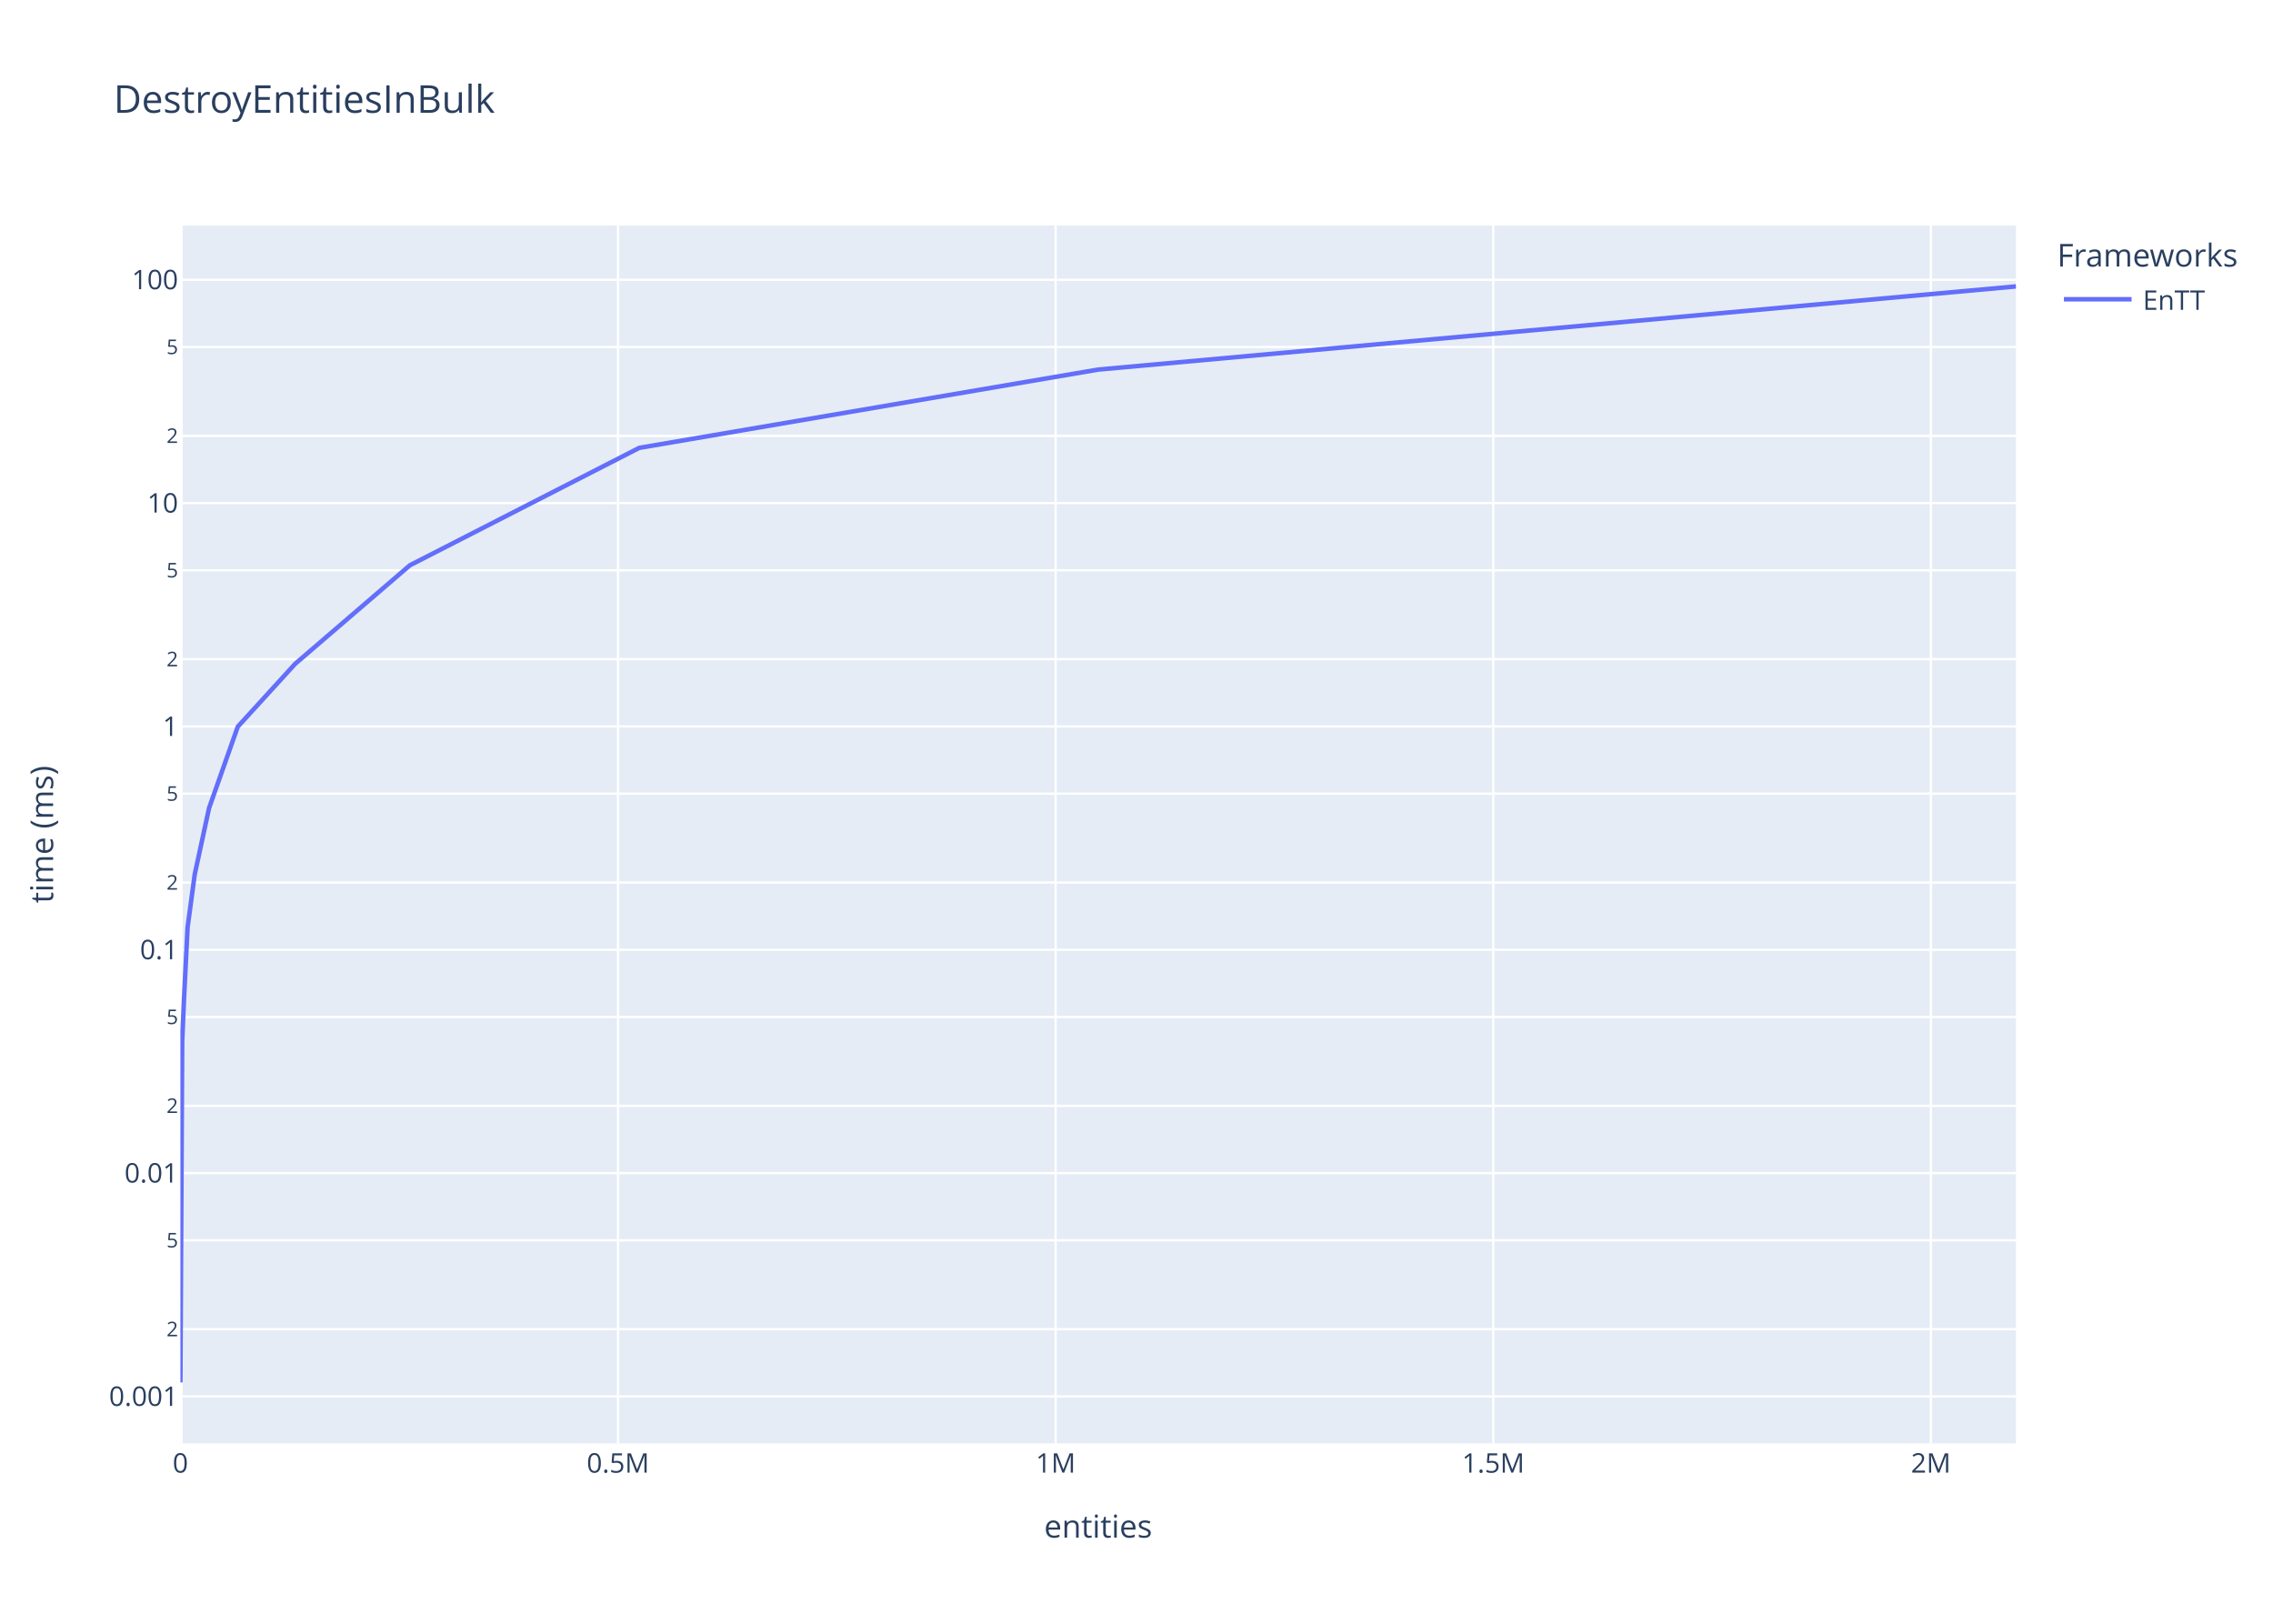
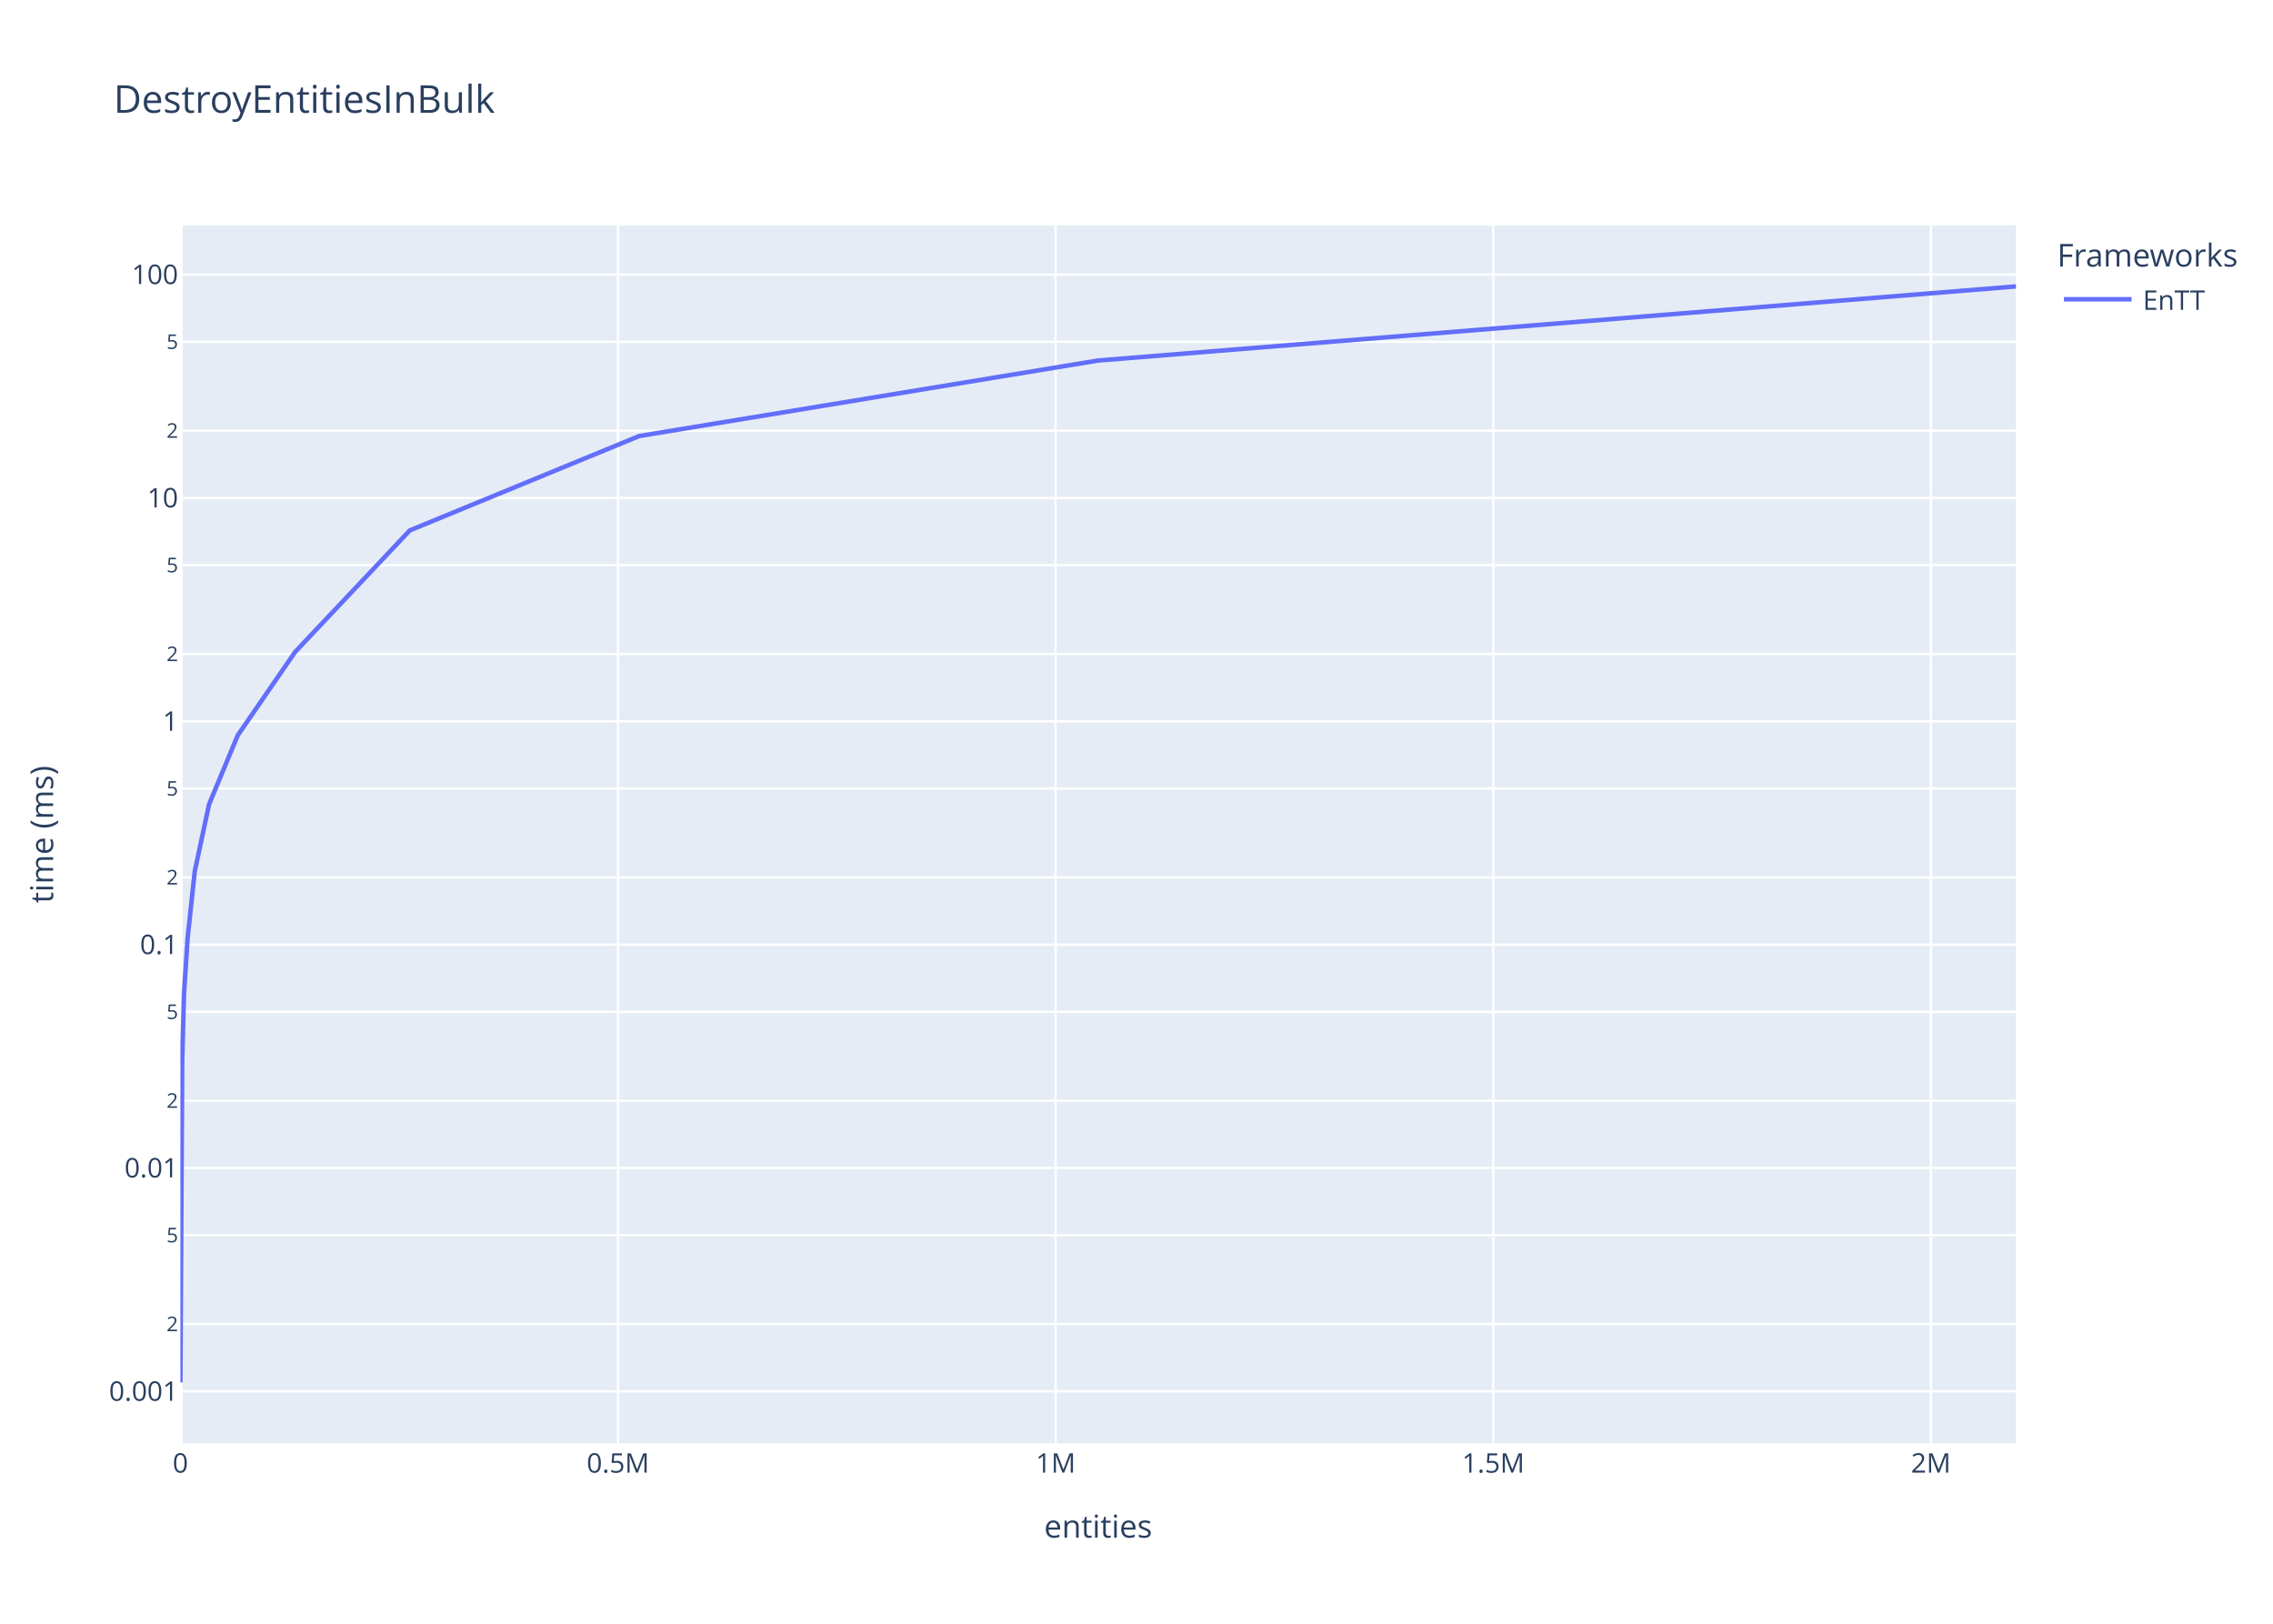
<svg xmlns="http://www.w3.org/2000/svg" class="main-svg" width="1008" height="720" style="" viewBox="0 0 1008 720">
  <rect x="0" y="0" width="1008" height="720" style="fill: rgb(255, 255, 255); fill-opacity: 1;" />
-   <defs id="defs-57ea79">
+   <defs id="defs-8f8e17">
    <g class="clips">
-       <clipPath id="clip57ea79xyplot" class="plotclip">
+       <clipPath id="clip8f8e17xyplot" class="plotclip">
        <rect width="814" height="540" />
      </clipPath>
-       <clipPath class="axesclip" id="clip57ea79x">
+       <clipPath class="axesclip" id="clip8f8e17x">
        <rect x="80" y="0" width="814" height="720" />
      </clipPath>
-       <clipPath class="axesclip" id="clip57ea79y">
+       <clipPath class="axesclip" id="clip8f8e17y">
        <rect x="0" y="100" width="1008" height="540" />
      </clipPath>
-       <clipPath class="axesclip" id="clip57ea79xy">
+       <clipPath class="axesclip" id="clip8f8e17xy">
        <rect x="80" y="100" width="814" height="540" />
      </clipPath>
    </g>
    <g class="gradients" />
    <g class="patterns" />
  </defs>
  <g class="bglayer">
    <rect class="bg" x="80" y="100" width="814" height="540" style="fill: rgb(229, 236, 246); fill-opacity: 1; stroke-width: 0;" />
  </g>
  <g class="layer-below">
    <g class="imagelayer" />
    <g class="shapelayer" />
  </g>
  <g class="cartesianlayer">
    <g class="subplot xy">
      <g class="layer-subplot">
        <g class="shapelayer" />
        <g class="imagelayer" />
      </g>
      <g class="minor-gridlayer">
        <g class="x" />
        <g class="y" />
      </g>
      <g class="gridlayer">
        <g class="x">
          <path class="xgrid crisp" transform="translate(274.07,0)" d="M0,100v540" style="stroke: rgb(255, 255, 255); stroke-opacity: 1; stroke-width: 1px;" />
          <path class="xgrid crisp" transform="translate(468.15,0)" d="M0,100v540" style="stroke: rgb(255, 255, 255); stroke-opacity: 1; stroke-width: 1px;" />
          <path class="xgrid crisp" transform="translate(662.22,0)" d="M0,100v540" style="stroke: rgb(255, 255, 255); stroke-opacity: 1; stroke-width: 1px;" />
          <path class="xgrid crisp" transform="translate(856.29,0)" d="M0,100v540" style="stroke: rgb(255, 255, 255); stroke-opacity: 1; stroke-width: 1px;" />
        </g>
        <g class="y">
-           <path class="ygrid crisp" transform="translate(0,619.2)" d="M80,0h814" style="stroke: rgb(255, 255, 255); stroke-opacity: 1; stroke-width: 1px;" />
-           <path class="ygrid crisp" transform="translate(0,589.39)" d="M80,0h814" style="stroke: rgb(255, 255, 255); stroke-opacity: 1; stroke-width: 1px;" />
-           <path class="ygrid crisp" transform="translate(0,549.98)" d="M80,0h814" style="stroke: rgb(255, 255, 255); stroke-opacity: 1; stroke-width: 1px;" />
-           <path class="ygrid crisp" transform="translate(0,520.17)" d="M80,0h814" style="stroke: rgb(255, 255, 255); stroke-opacity: 1; stroke-width: 1px;" />
-           <path class="ygrid crisp" transform="translate(0,490.36)" d="M80,0h814" style="stroke: rgb(255, 255, 255); stroke-opacity: 1; stroke-width: 1px;" />
-           <path class="ygrid crisp" transform="translate(0,450.95)" d="M80,0h814" style="stroke: rgb(255, 255, 255); stroke-opacity: 1; stroke-width: 1px;" />
-           <path class="ygrid crisp" transform="translate(0,421.14)" d="M80,0h814" style="stroke: rgb(255, 255, 255); stroke-opacity: 1; stroke-width: 1px;" />
-           <path class="ygrid crisp" transform="translate(0,391.33)" d="M80,0h814" style="stroke: rgb(255, 255, 255); stroke-opacity: 1; stroke-width: 1px;" />
-           <path class="ygrid crisp" transform="translate(0,351.92)" d="M80,0h814" style="stroke: rgb(255, 255, 255); stroke-opacity: 1; stroke-width: 1px;" />
-           <path class="ygrid crisp" transform="translate(0,322.11)" d="M80,0h814" style="stroke: rgb(255, 255, 255); stroke-opacity: 1; stroke-width: 1px;" />
-           <path class="ygrid crisp" transform="translate(0,292.3)" d="M80,0h814" style="stroke: rgb(255, 255, 255); stroke-opacity: 1; stroke-width: 1px;" />
-           <path class="ygrid crisp" transform="translate(0,252.89)" d="M80,0h814" style="stroke: rgb(255, 255, 255); stroke-opacity: 1; stroke-width: 1px;" />
-           <path class="ygrid crisp" transform="translate(0,223.08)" d="M80,0h814" style="stroke: rgb(255, 255, 255); stroke-opacity: 1; stroke-width: 1px;" />
-           <path class="ygrid crisp" transform="translate(0,193.27)" d="M80,0h814" style="stroke: rgb(255, 255, 255); stroke-opacity: 1; stroke-width: 1px;" />
-           <path class="ygrid crisp" transform="translate(0,153.86)" d="M80,0h814" style="stroke: rgb(255, 255, 255); stroke-opacity: 1; stroke-width: 1px;" />
-           <path class="ygrid crisp" transform="translate(0,124.05)" d="M80,0h814" style="stroke: rgb(255, 255, 255); stroke-opacity: 1; stroke-width: 1px;" />
+           <path class="ygrid crisp" transform="translate(0,616.94)" d="M80,0h814" style="stroke: rgb(255, 255, 255); stroke-opacity: 1; stroke-width: 1px;" />
+           <path class="ygrid crisp" transform="translate(0,587.13)" d="M80,0h814" style="stroke: rgb(255, 255, 255); stroke-opacity: 1; stroke-width: 1px;" />
+           <path class="ygrid crisp" transform="translate(0,547.72)" d="M80,0h814" style="stroke: rgb(255, 255, 255); stroke-opacity: 1; stroke-width: 1px;" />
+           <path class="ygrid crisp" transform="translate(0,517.9)" d="M80,0h814" style="stroke: rgb(255, 255, 255); stroke-opacity: 1; stroke-width: 1px;" />
+           <path class="ygrid crisp" transform="translate(0,488.09)" d="M80,0h814" style="stroke: rgb(255, 255, 255); stroke-opacity: 1; stroke-width: 1px;" />
+           <path class="ygrid crisp" transform="translate(0,448.68)" d="M80,0h814" style="stroke: rgb(255, 255, 255); stroke-opacity: 1; stroke-width: 1px;" />
+           <path class="ygrid crisp" transform="translate(0,418.87)" d="M80,0h814" style="stroke: rgb(255, 255, 255); stroke-opacity: 1; stroke-width: 1px;" />
+           <path class="ygrid crisp" transform="translate(0,389.05)" d="M80,0h814" style="stroke: rgb(255, 255, 255); stroke-opacity: 1; stroke-width: 1px;" />
+           <path class="ygrid crisp" transform="translate(0,349.64)" d="M80,0h814" style="stroke: rgb(255, 255, 255); stroke-opacity: 1; stroke-width: 1px;" />
+           <path class="ygrid crisp" transform="translate(0,319.83)" d="M80,0h814" style="stroke: rgb(255, 255, 255); stroke-opacity: 1; stroke-width: 1px;" />
+           <path class="ygrid crisp" transform="translate(0,290.01)" d="M80,0h814" style="stroke: rgb(255, 255, 255); stroke-opacity: 1; stroke-width: 1px;" />
+           <path class="ygrid crisp" transform="translate(0,250.6)" d="M80,0h814" style="stroke: rgb(255, 255, 255); stroke-opacity: 1; stroke-width: 1px;" />
+           <path class="ygrid crisp" transform="translate(0,220.79)" d="M80,0h814" style="stroke: rgb(255, 255, 255); stroke-opacity: 1; stroke-width: 1px;" />
+           <path class="ygrid crisp" transform="translate(0,190.98)" d="M80,0h814" style="stroke: rgb(255, 255, 255); stroke-opacity: 1; stroke-width: 1px;" />
+           <path class="ygrid crisp" transform="translate(0,151.56)" d="M80,0h814" style="stroke: rgb(255, 255, 255); stroke-opacity: 1; stroke-width: 1px;" />
+           <path class="ygrid crisp" transform="translate(0,121.75)" d="M80,0h814" style="stroke: rgb(255, 255, 255); stroke-opacity: 1; stroke-width: 1px;" />
        </g>
      </g>
      <g class="zerolinelayer">
        <path class="xzl zl crisp" transform="translate(80,0)" d="M0,100v540" style="stroke: rgb(255, 255, 255); stroke-opacity: 1; stroke-width: 2px;" />
      </g>
      <path class="xlines-below" />
      <path class="ylines-below" />
      <g class="overlines-below" />
      <g class="xaxislayer-below" />
      <g class="yaxislayer-below" />
      <g class="overaxes-below" />
-       <g class="plot" transform="translate(80,100)" clip-path="url(#clip57ea79xyplot)">
+       <g class="plot" transform="translate(80,100)" clip-path="url(#clip8f8e17xyplot)">
        <g class="scatterlayer mlayer">
-           <g class="trace scatter trace38babe" style="stroke-miterlimit: 2; opacity: 1;">
+           <g class="trace scatter trace483625" style="stroke-miterlimit: 2; opacity: 1;">
            <g class="fills" />
            <g class="errorbars" />
            <g class="lines">
-               <path class="js-line" d="M0,513L0.79,361.93L1.59,343.2L3.18,311.28L6.36,287.68L12.72,258.29L25.44,222.24L50.88,194.37L101.75,150.67L203.5,98.59L407,63.88L814,27" style="vector-effect: non-scaling-stroke; fill: none; stroke: rgb(99, 110, 250); stroke-opacity: 1; stroke-width: 2px; opacity: 1;" />
+               <path class="js-line" d="M0,513L0.79,370.71L1.59,340.82L3.18,316.18L6.36,286.37L12.72,256.63L25.44,226.04L50.88,189.08L101.75,135.18L203.5,93.34L407,59.86L814,27" style="vector-effect: non-scaling-stroke; fill: none; stroke: rgb(99, 110, 250); stroke-opacity: 1; stroke-width: 2px; opacity: 1;" />
            </g>
            <g class="points" />
            <g class="text" />
          </g>
        </g>
      </g>
      <g class="overplot" />
      <path class="xlines-above crisp" d="M0,0" style="fill: none;" />
      <path class="ylines-above crisp" d="M0,0" style="fill: none;" />
      <g class="overlines-above" />
      <g class="xaxislayer-above">
        <g class="xtick">
          <text text-anchor="middle" x="0" y="653" transform="translate(80,0)" style="font-family: 'Open Sans', verdana, arial, sans-serif; font-size: 12px; fill: rgb(42, 63, 95); fill-opacity: 1; white-space: pre; opacity: 1;">0</text>
        </g>
        <g class="xtick">
          <text text-anchor="middle" x="0" y="653" style="font-family: 'Open Sans', verdana, arial, sans-serif; font-size: 12px; fill: rgb(42, 63, 95); fill-opacity: 1; white-space: pre; opacity: 1;" transform="translate(274.07,0)">0.5M</text>
        </g>
        <g class="xtick">
          <text text-anchor="middle" x="0" y="653" style="font-family: 'Open Sans', verdana, arial, sans-serif; font-size: 12px; fill: rgb(42, 63, 95); fill-opacity: 1; white-space: pre; opacity: 1;" transform="translate(468.15,0)">1M</text>
        </g>
        <g class="xtick">
          <text text-anchor="middle" x="0" y="653" style="font-family: 'Open Sans', verdana, arial, sans-serif; font-size: 12px; fill: rgb(42, 63, 95); fill-opacity: 1; white-space: pre; opacity: 1;" transform="translate(662.22,0)">1.5M</text>
        </g>
        <g class="xtick">
          <text text-anchor="middle" x="0" y="653" style="font-family: 'Open Sans', verdana, arial, sans-serif; font-size: 12px; fill: rgb(42, 63, 95); fill-opacity: 1; white-space: pre; opacity: 1;" transform="translate(856.29,0)">2M</text>
        </g>
      </g>
      <g class="yaxislayer-above">
        <g class="ytick">
-           <text text-anchor="end" x="79" y="4.2" transform="translate(0,619.2)" style="font-family: 'Open Sans', verdana, arial, sans-serif; font-size: 12px; fill: rgb(42, 63, 95); fill-opacity: 1; white-space: pre; opacity: 1;">0.001</text>
-         </g>
-         <g class="ytick">
-           <text text-anchor="end" x="79" y="3.15" style="font-family: 'Open Sans', verdana, arial, sans-serif; font-size: 9px; fill: rgb(42, 63, 95); fill-opacity: 1; white-space: pre; opacity: 1;" transform="translate(0,589.39)">2</text>
-         </g>
-         <g class="ytick">
-           <text text-anchor="end" x="79" y="3.15" style="font-family: 'Open Sans', verdana, arial, sans-serif; font-size: 9px; fill: rgb(42, 63, 95); fill-opacity: 1; white-space: pre; opacity: 1;" transform="translate(0,549.98)">5</text>
-         </g>
-         <g class="ytick">
-           <text text-anchor="end" x="79" y="4.2" style="font-family: 'Open Sans', verdana, arial, sans-serif; font-size: 12px; fill: rgb(42, 63, 95); fill-opacity: 1; white-space: pre; opacity: 1;" transform="translate(0,520.17)">0.01</text>
-         </g>
-         <g class="ytick">
-           <text text-anchor="end" x="79" y="3.15" style="font-family: 'Open Sans', verdana, arial, sans-serif; font-size: 9px; fill: rgb(42, 63, 95); fill-opacity: 1; white-space: pre; opacity: 1;" transform="translate(0,490.36)">2</text>
-         </g>
-         <g class="ytick">
-           <text text-anchor="end" x="79" y="3.15" style="font-family: 'Open Sans', verdana, arial, sans-serif; font-size: 9px; fill: rgb(42, 63, 95); fill-opacity: 1; white-space: pre; opacity: 1;" transform="translate(0,450.95)">5</text>
-         </g>
-         <g class="ytick">
-           <text text-anchor="end" x="79" y="4.2" style="font-family: 'Open Sans', verdana, arial, sans-serif; font-size: 12px; fill: rgb(42, 63, 95); fill-opacity: 1; white-space: pre; opacity: 1;" transform="translate(0,421.14)">0.1</text>
-         </g>
-         <g class="ytick">
-           <text text-anchor="end" x="79" y="3.15" style="font-family: 'Open Sans', verdana, arial, sans-serif; font-size: 9px; fill: rgb(42, 63, 95); fill-opacity: 1; white-space: pre; opacity: 1;" transform="translate(0,391.33)">2</text>
-         </g>
-         <g class="ytick">
-           <text text-anchor="end" x="79" y="3.15" style="font-family: 'Open Sans', verdana, arial, sans-serif; font-size: 9px; fill: rgb(42, 63, 95); fill-opacity: 1; white-space: pre; opacity: 1;" transform="translate(0,351.92)">5</text>
-         </g>
-         <g class="ytick">
-           <text text-anchor="end" x="79" y="4.2" style="font-family: 'Open Sans', verdana, arial, sans-serif; font-size: 12px; fill: rgb(42, 63, 95); fill-opacity: 1; white-space: pre; opacity: 1;" transform="translate(0,322.11)">1</text>
-         </g>
-         <g class="ytick">
-           <text text-anchor="end" x="79" y="3.15" style="font-family: 'Open Sans', verdana, arial, sans-serif; font-size: 9px; fill: rgb(42, 63, 95); fill-opacity: 1; white-space: pre; opacity: 1;" transform="translate(0,292.3)">2</text>
-         </g>
-         <g class="ytick">
-           <text text-anchor="end" x="79" y="3.15" style="font-family: 'Open Sans', verdana, arial, sans-serif; font-size: 9px; fill: rgb(42, 63, 95); fill-opacity: 1; white-space: pre; opacity: 1;" transform="translate(0,252.89)">5</text>
-         </g>
-         <g class="ytick">
-           <text text-anchor="end" x="79" y="4.2" style="font-family: 'Open Sans', verdana, arial, sans-serif; font-size: 12px; fill: rgb(42, 63, 95); fill-opacity: 1; white-space: pre; opacity: 1;" transform="translate(0,223.08)">10</text>
-         </g>
-         <g class="ytick">
-           <text text-anchor="end" x="79" y="3.15" style="font-family: 'Open Sans', verdana, arial, sans-serif; font-size: 9px; fill: rgb(42, 63, 95); fill-opacity: 1; white-space: pre; opacity: 1;" transform="translate(0,193.27)">2</text>
-         </g>
-         <g class="ytick">
-           <text text-anchor="end" x="79" y="3.15" style="font-family: 'Open Sans', verdana, arial, sans-serif; font-size: 9px; fill: rgb(42, 63, 95); fill-opacity: 1; white-space: pre; opacity: 1;" transform="translate(0,153.86)">5</text>
-         </g>
-         <g class="ytick">
-           <text text-anchor="end" x="79" y="4.2" style="font-family: 'Open Sans', verdana, arial, sans-serif; font-size: 12px; fill: rgb(42, 63, 95); fill-opacity: 1; white-space: pre; opacity: 1;" transform="translate(0,124.05)">100</text>
+           <text text-anchor="end" x="79" y="4.2" transform="translate(0,616.94)" style="font-family: 'Open Sans', verdana, arial, sans-serif; font-size: 12px; fill: rgb(42, 63, 95); fill-opacity: 1; white-space: pre; opacity: 1;">0.001</text>
+         </g>
+         <g class="ytick">
+           <text text-anchor="end" x="79" y="3.15" style="font-family: 'Open Sans', verdana, arial, sans-serif; font-size: 9px; fill: rgb(42, 63, 95); fill-opacity: 1; white-space: pre; opacity: 1;" transform="translate(0,587.13)">2</text>
+         </g>
+         <g class="ytick">
+           <text text-anchor="end" x="79" y="3.15" style="font-family: 'Open Sans', verdana, arial, sans-serif; font-size: 9px; fill: rgb(42, 63, 95); fill-opacity: 1; white-space: pre; opacity: 1;" transform="translate(0,547.72)">5</text>
+         </g>
+         <g class="ytick">
+           <text text-anchor="end" x="79" y="4.2" style="font-family: 'Open Sans', verdana, arial, sans-serif; font-size: 12px; fill: rgb(42, 63, 95); fill-opacity: 1; white-space: pre; opacity: 1;" transform="translate(0,517.9)">0.01</text>
+         </g>
+         <g class="ytick">
+           <text text-anchor="end" x="79" y="3.15" style="font-family: 'Open Sans', verdana, arial, sans-serif; font-size: 9px; fill: rgb(42, 63, 95); fill-opacity: 1; white-space: pre; opacity: 1;" transform="translate(0,488.09)">2</text>
+         </g>
+         <g class="ytick">
+           <text text-anchor="end" x="79" y="3.15" style="font-family: 'Open Sans', verdana, arial, sans-serif; font-size: 9px; fill: rgb(42, 63, 95); fill-opacity: 1; white-space: pre; opacity: 1;" transform="translate(0,448.68)">5</text>
+         </g>
+         <g class="ytick">
+           <text text-anchor="end" x="79" y="4.2" style="font-family: 'Open Sans', verdana, arial, sans-serif; font-size: 12px; fill: rgb(42, 63, 95); fill-opacity: 1; white-space: pre; opacity: 1;" transform="translate(0,418.87)">0.1</text>
+         </g>
+         <g class="ytick">
+           <text text-anchor="end" x="79" y="3.15" style="font-family: 'Open Sans', verdana, arial, sans-serif; font-size: 9px; fill: rgb(42, 63, 95); fill-opacity: 1; white-space: pre; opacity: 1;" transform="translate(0,389.05)">2</text>
+         </g>
+         <g class="ytick">
+           <text text-anchor="end" x="79" y="3.15" style="font-family: 'Open Sans', verdana, arial, sans-serif; font-size: 9px; fill: rgb(42, 63, 95); fill-opacity: 1; white-space: pre; opacity: 1;" transform="translate(0,349.64)">5</text>
+         </g>
+         <g class="ytick">
+           <text text-anchor="end" x="79" y="4.2" style="font-family: 'Open Sans', verdana, arial, sans-serif; font-size: 12px; fill: rgb(42, 63, 95); fill-opacity: 1; white-space: pre; opacity: 1;" transform="translate(0,319.83)">1</text>
+         </g>
+         <g class="ytick">
+           <text text-anchor="end" x="79" y="3.15" style="font-family: 'Open Sans', verdana, arial, sans-serif; font-size: 9px; fill: rgb(42, 63, 95); fill-opacity: 1; white-space: pre; opacity: 1;" transform="translate(0,290.01)">2</text>
+         </g>
+         <g class="ytick">
+           <text text-anchor="end" x="79" y="3.15" style="font-family: 'Open Sans', verdana, arial, sans-serif; font-size: 9px; fill: rgb(42, 63, 95); fill-opacity: 1; white-space: pre; opacity: 1;" transform="translate(0,250.6)">5</text>
+         </g>
+         <g class="ytick">
+           <text text-anchor="end" x="79" y="4.2" style="font-family: 'Open Sans', verdana, arial, sans-serif; font-size: 12px; fill: rgb(42, 63, 95); fill-opacity: 1; white-space: pre; opacity: 1;" transform="translate(0,220.79)">10</text>
+         </g>
+         <g class="ytick">
+           <text text-anchor="end" x="79" y="3.15" style="font-family: 'Open Sans', verdana, arial, sans-serif; font-size: 9px; fill: rgb(42, 63, 95); fill-opacity: 1; white-space: pre; opacity: 1;" transform="translate(0,190.98)">2</text>
+         </g>
+         <g class="ytick">
+           <text text-anchor="end" x="79" y="3.15" style="font-family: 'Open Sans', verdana, arial, sans-serif; font-size: 9px; fill: rgb(42, 63, 95); fill-opacity: 1; white-space: pre; opacity: 1;" transform="translate(0,151.56)">5</text>
+         </g>
+         <g class="ytick">
+           <text text-anchor="end" x="79" y="4.2" style="font-family: 'Open Sans', verdana, arial, sans-serif; font-size: 12px; fill: rgb(42, 63, 95); fill-opacity: 1; white-space: pre; opacity: 1;" transform="translate(0,121.75)">100</text>
        </g>
      </g>
      <g class="overaxes-above" />
    </g>
  </g>
  <g class="polarlayer" />
  <g class="smithlayer" />
  <g class="ternarylayer" />
  <g class="geolayer" />
  <g class="funnelarealayer" />
  <g class="pielayer" />
  <g class="iciclelayer" />
  <g class="treemaplayer" />
  <g class="sunburstlayer" />
  <g class="glimages" />
-   <defs id="topdefs-57ea79">
+   <defs id="topdefs-8f8e17">
    <g class="clips" />
-     <clipPath id="legend57ea79">
+     <clipPath id="legend8f8e17">
      <rect width="86" height="48" x="0" y="0" />
    </clipPath>
  </defs>
  <g class="layer-above">
    <g class="imagelayer" />
    <g class="shapelayer" />
  </g>
  <g class="infolayer">
    <g class="legend" pointer-events="all" transform="translate(910.28,100)">
      <rect class="bg" shape-rendering="crispEdges" width="86" height="48" x="0" y="0" style="stroke: rgb(68, 68, 68); stroke-opacity: 1; fill: rgb(255, 255, 255); fill-opacity: 1; stroke-width: 0px;" />
-       <g class="scrollbox" transform="" clip-path="url(#legend57ea79)">
+       <g class="scrollbox" transform="" clip-path="url(#legend8f8e17)">
        <text class="legendtitletext" text-anchor="start" x="2" y="18.2" style="font-family: 'Open Sans', verdana, arial, sans-serif; font-size: 14px; fill: rgb(42, 63, 95); fill-opacity: 1; white-space: pre;">Frameworks</text>
        <g class="groups" transform="">
          <g class="traces" transform="translate(0,32.7)" style="opacity: 1;">
            <text class="legendtext" text-anchor="start" x="40" y="4.68" style="font-family: 'Open Sans', verdana, arial, sans-serif; font-size: 12px; fill: rgb(42, 63, 95); fill-opacity: 1; white-space: pre;">EnTT</text>
            <g class="layers" style="opacity: 1;">
              <g class="legendfill" />
              <g class="legendlines">
                <path class="js-line" d="M5,0h30" style="fill: none; stroke: rgb(99, 110, 250); stroke-opacity: 1; stroke-width: 2px;" />
              </g>
              <g class="legendsymbols">
                <g class="legendpoints" />
              </g>
            </g>
            <rect class="legendtoggle" x="0" y="-9.5" width="67.688" height="19" style="fill: rgb(0, 0, 0); fill-opacity: 0;" />
          </g>
        </g>
      </g>
      <rect class="scrollbar" rx="20" ry="3" width="0" height="0" x="0" y="0" style="fill: rgb(128, 139, 164); fill-opacity: 1;" />
    </g>
    <g class="g-gtitle">
      <text class="gtitle" x="50.4" y="50" text-anchor="start" dy="0em" style="font-family: 'Open Sans', verdana, arial, sans-serif; font-size: 17px; fill: rgb(42, 63, 95); opacity: 1; font-weight: normal; white-space: pre;">DestroyEntitiesInBulk</text>
    </g>
    <g class="g-xtitle">
      <text class="xtitle" x="487" y="681.8" text-anchor="middle" style="font-family: 'Open Sans', verdana, arial, sans-serif; font-size: 14px; fill: rgb(42, 63, 95); opacity: 1; font-weight: normal; white-space: pre;">entities</text>
    </g>
    <g class="g-ytitle">
      <text class="ytitle" transform="rotate(-90,23.55938,370)" x="23.559" y="370" text-anchor="middle" style="font-family: 'Open Sans', verdana, arial, sans-serif; font-size: 14px; fill: rgb(42, 63, 95); opacity: 1; font-weight: normal; white-space: pre;">time (ms)</text>
    </g>
  </g>
</svg>
